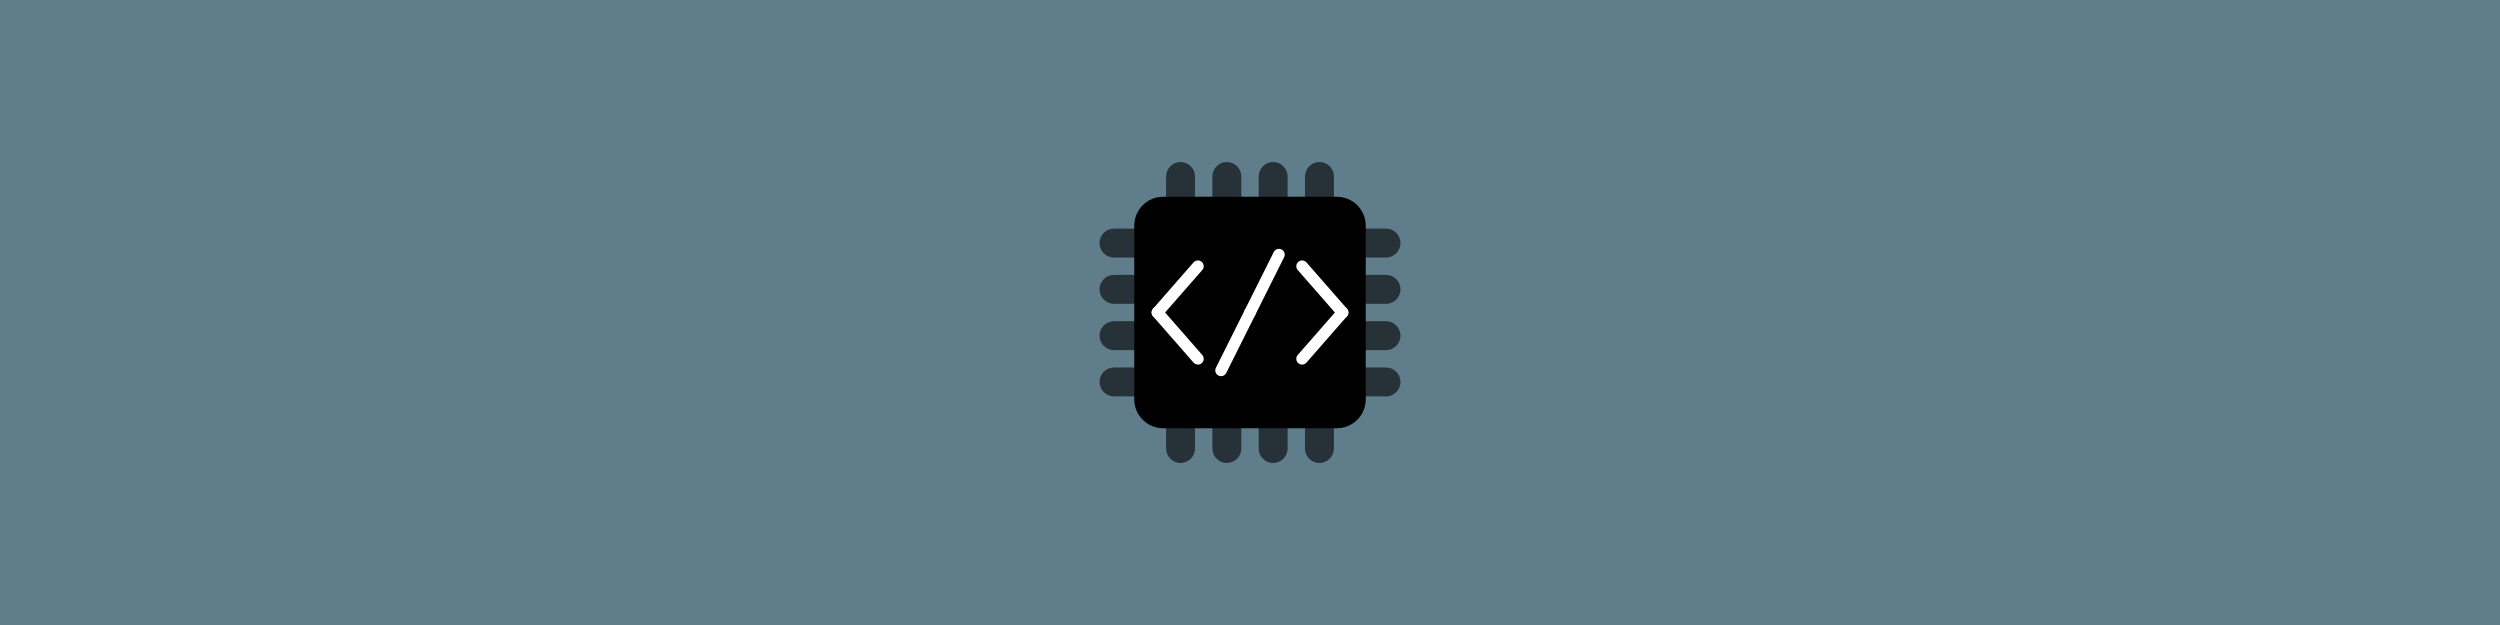
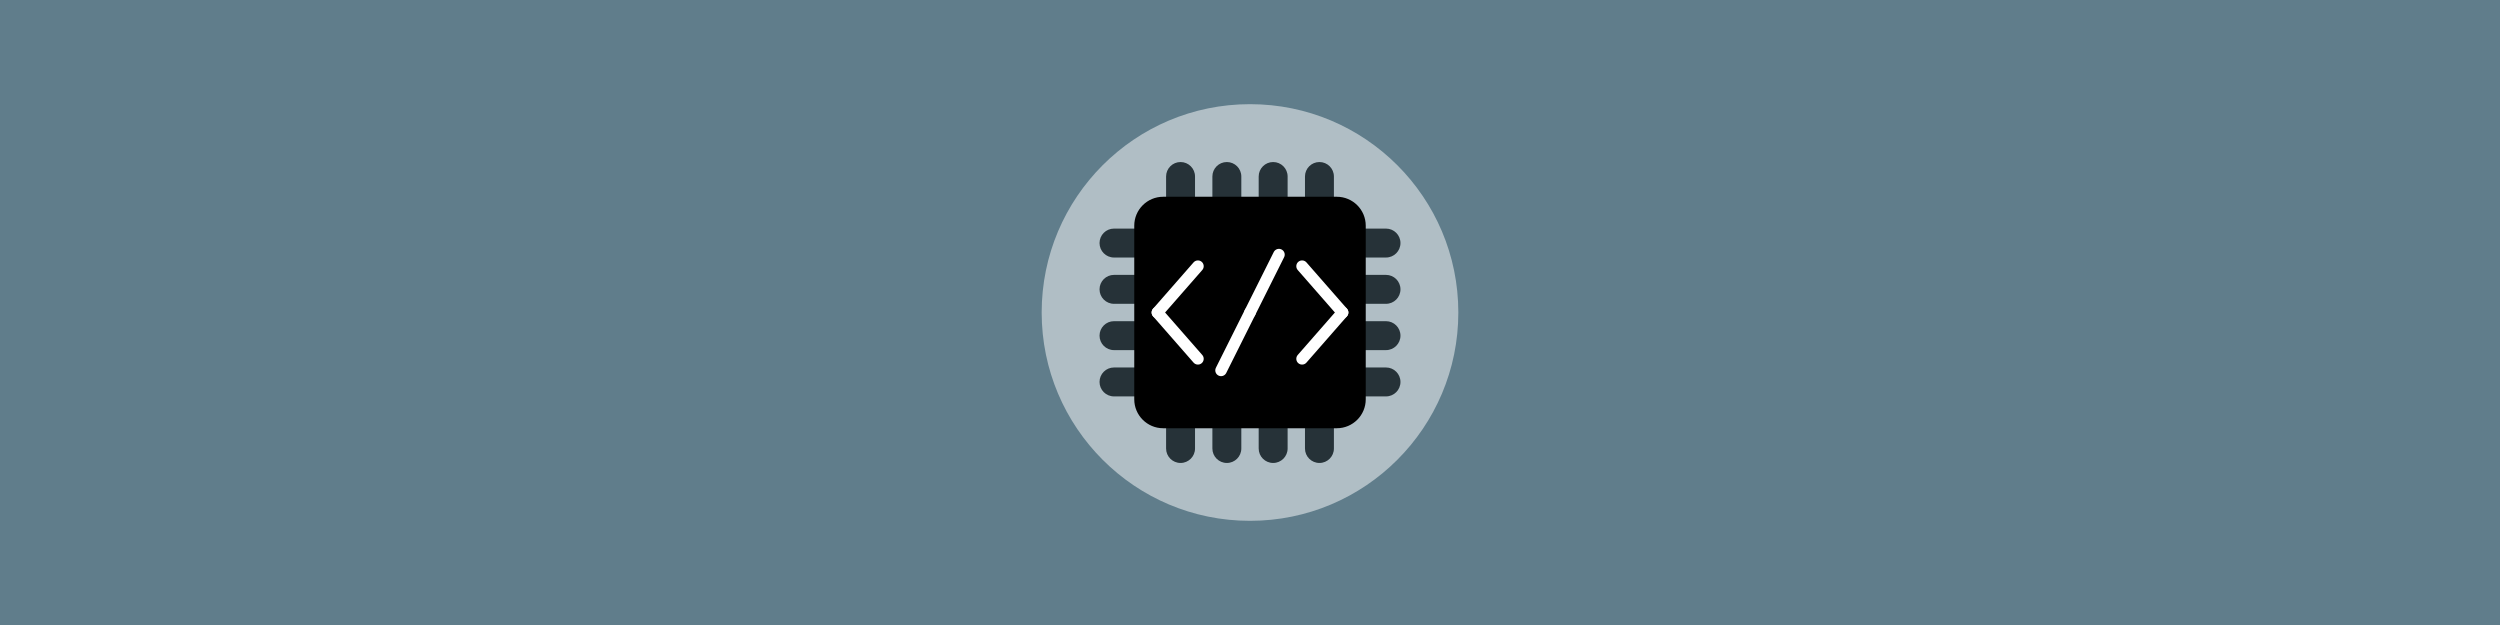
<svg xmlns="http://www.w3.org/2000/svg" version="1.0" viewBox="0 0 2160 540">
  <rect x="0" y="0" width="2160" height="540" style="fill:#607d8b" />
+   <circle cx="1080" cy="270" r="180" fill="#b0bec5" />
  <rect x="950" y="197.5" rx="12.5" ry="12.5" width="60" height="25" fill="#263238" />
  <rect x="950" y="237.5" rx="12.5" ry="12.5" width="60" height="25" fill="#263238" />
  <rect x="950" y="277.5" rx="12.5" ry="12.5" width="60" height="25" fill="#263238" />
  <rect x="950" y="317.5" rx="12.5" ry="12.5" width="60" height="25" fill="#263238" />
  <rect x="1150" y="197.5" rx="12.5" ry="12.5" width="60" height="25" fill="#263238" />
  <rect x="1150" y="237.5" rx="12.5" ry="12.5" width="60" height="25" fill="#263238" />
  <rect x="1150" y="277.5" rx="12.5" ry="12.5" width="60" height="25" fill="#263238" />
  <rect x="1150" y="317.5" rx="12.5" ry="12.5" width="60" height="25" fill="#263238" />
  <rect x="1007.5" y="340" rx="12.5" ry="12.5" width="25" height="60" fill="#263238" />
  <rect x="1047.5" y="340" rx="12.5" ry="12.5" width="25" height="60" fill="#263238" />
  <rect x="1087.5" y="340" rx="12.5" ry="12.5" width="25" height="60" fill="#263238" />
  <rect x="1127.5" y="340" rx="12.5" ry="12.5" width="25" height="60" fill="#263238" />
  <rect x="1007.5" y="140" rx="12.5" ry="12.5" width="25" height="60" fill="#263238" />
  <rect x="1047.5" y="140" rx="12.5" ry="12.5" width="25" height="60" fill="#263238" />
  <rect x="1087.5" y="140" rx="12.5" ry="12.5" width="25" height="60" fill="#263238" />
  <rect x="1127.5" y="140" rx="12.5" ry="12.5" width="25" height="60" fill="#263238" />
  <rect x="980" y="170" rx="25" ry="25" width="200" height="200" fill="black" />
  <line x1="1000" y1="270" x2="1035" y2="230" stroke-linecap="round" style="stroke:white;stroke-width:10" />
  <line x1="1000" y1="270" x2="1035" y2="310" stroke-linecap="round" style="stroke:white;stroke-width:10" />
  <line x1="1160" y1="270" x2="1125" y2="230" stroke-linecap="round" style="stroke:white;stroke-width:10" />
  <line x1="1160" y1="270" x2="1125" y2="310" stroke-linecap="round" style="stroke:white;stroke-width:10" />
  <line x1="1080" y1="270" x2="1105" y2="220" stroke-linecap="round" style="stroke:white;stroke-width:10" />
  <line x1="1080" y1="270" x2="1055" y2="320" stroke-linecap="round" style="stroke:white;stroke-width:10" />
</svg>
